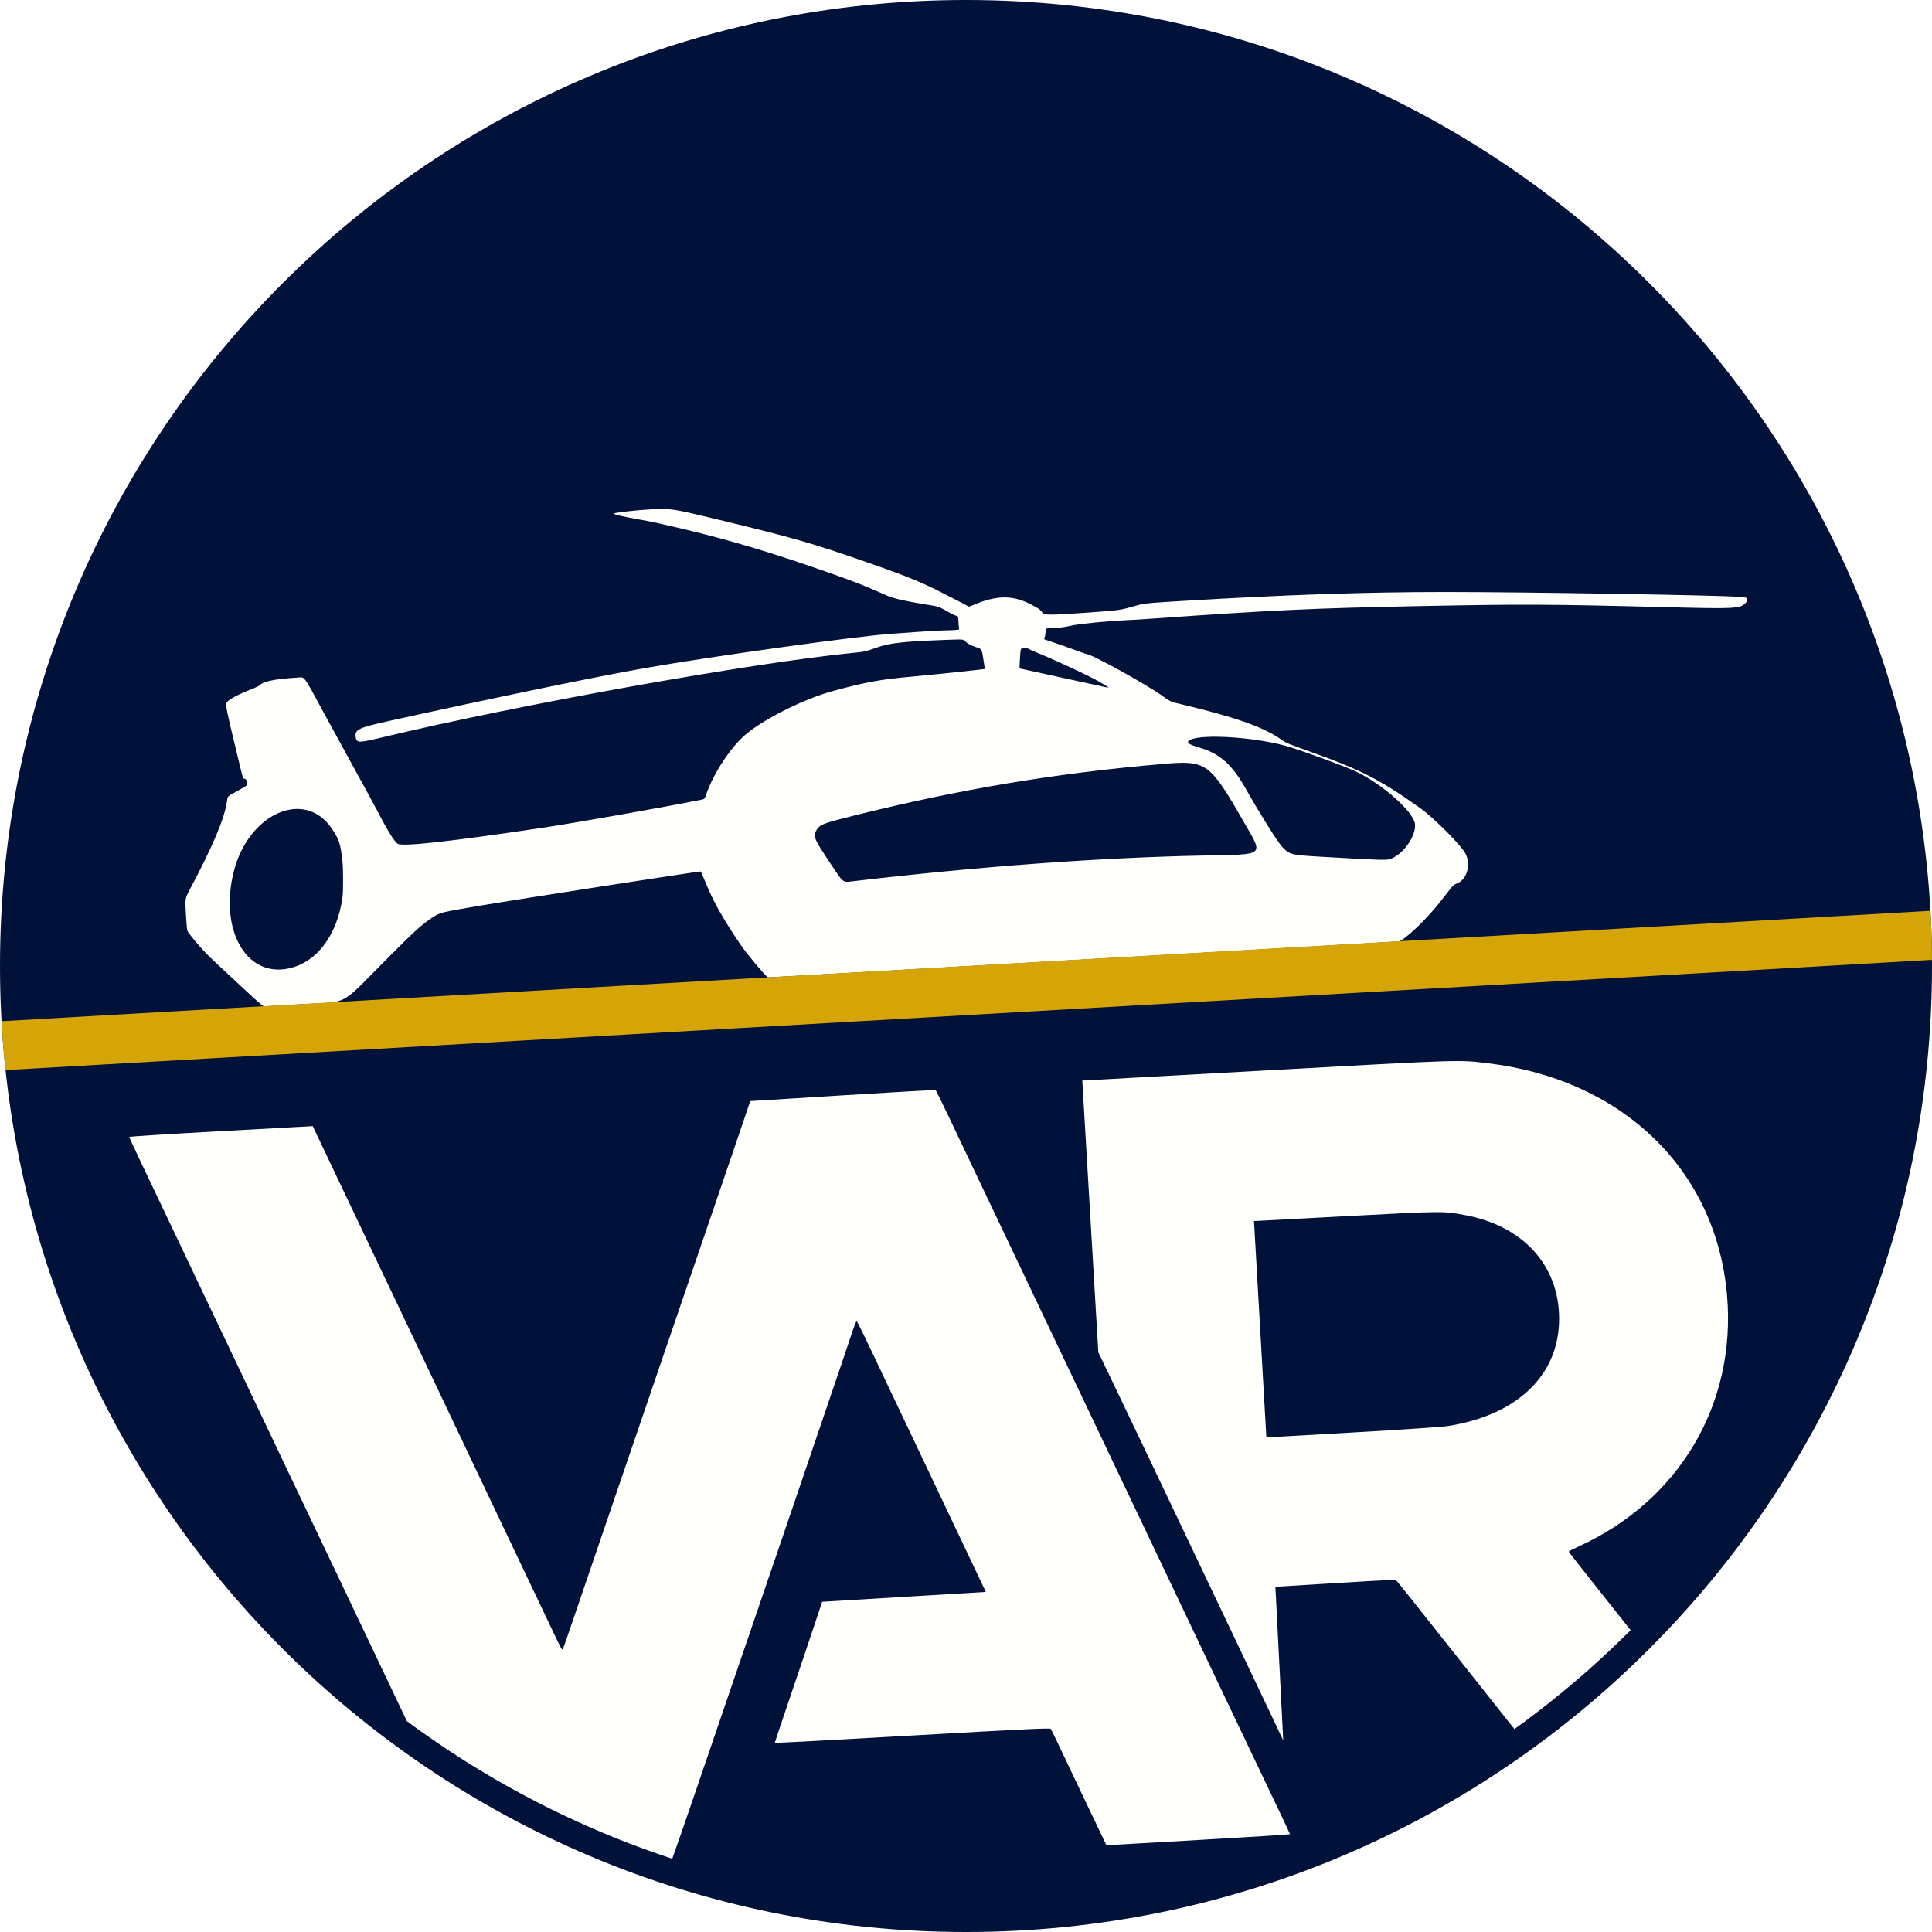
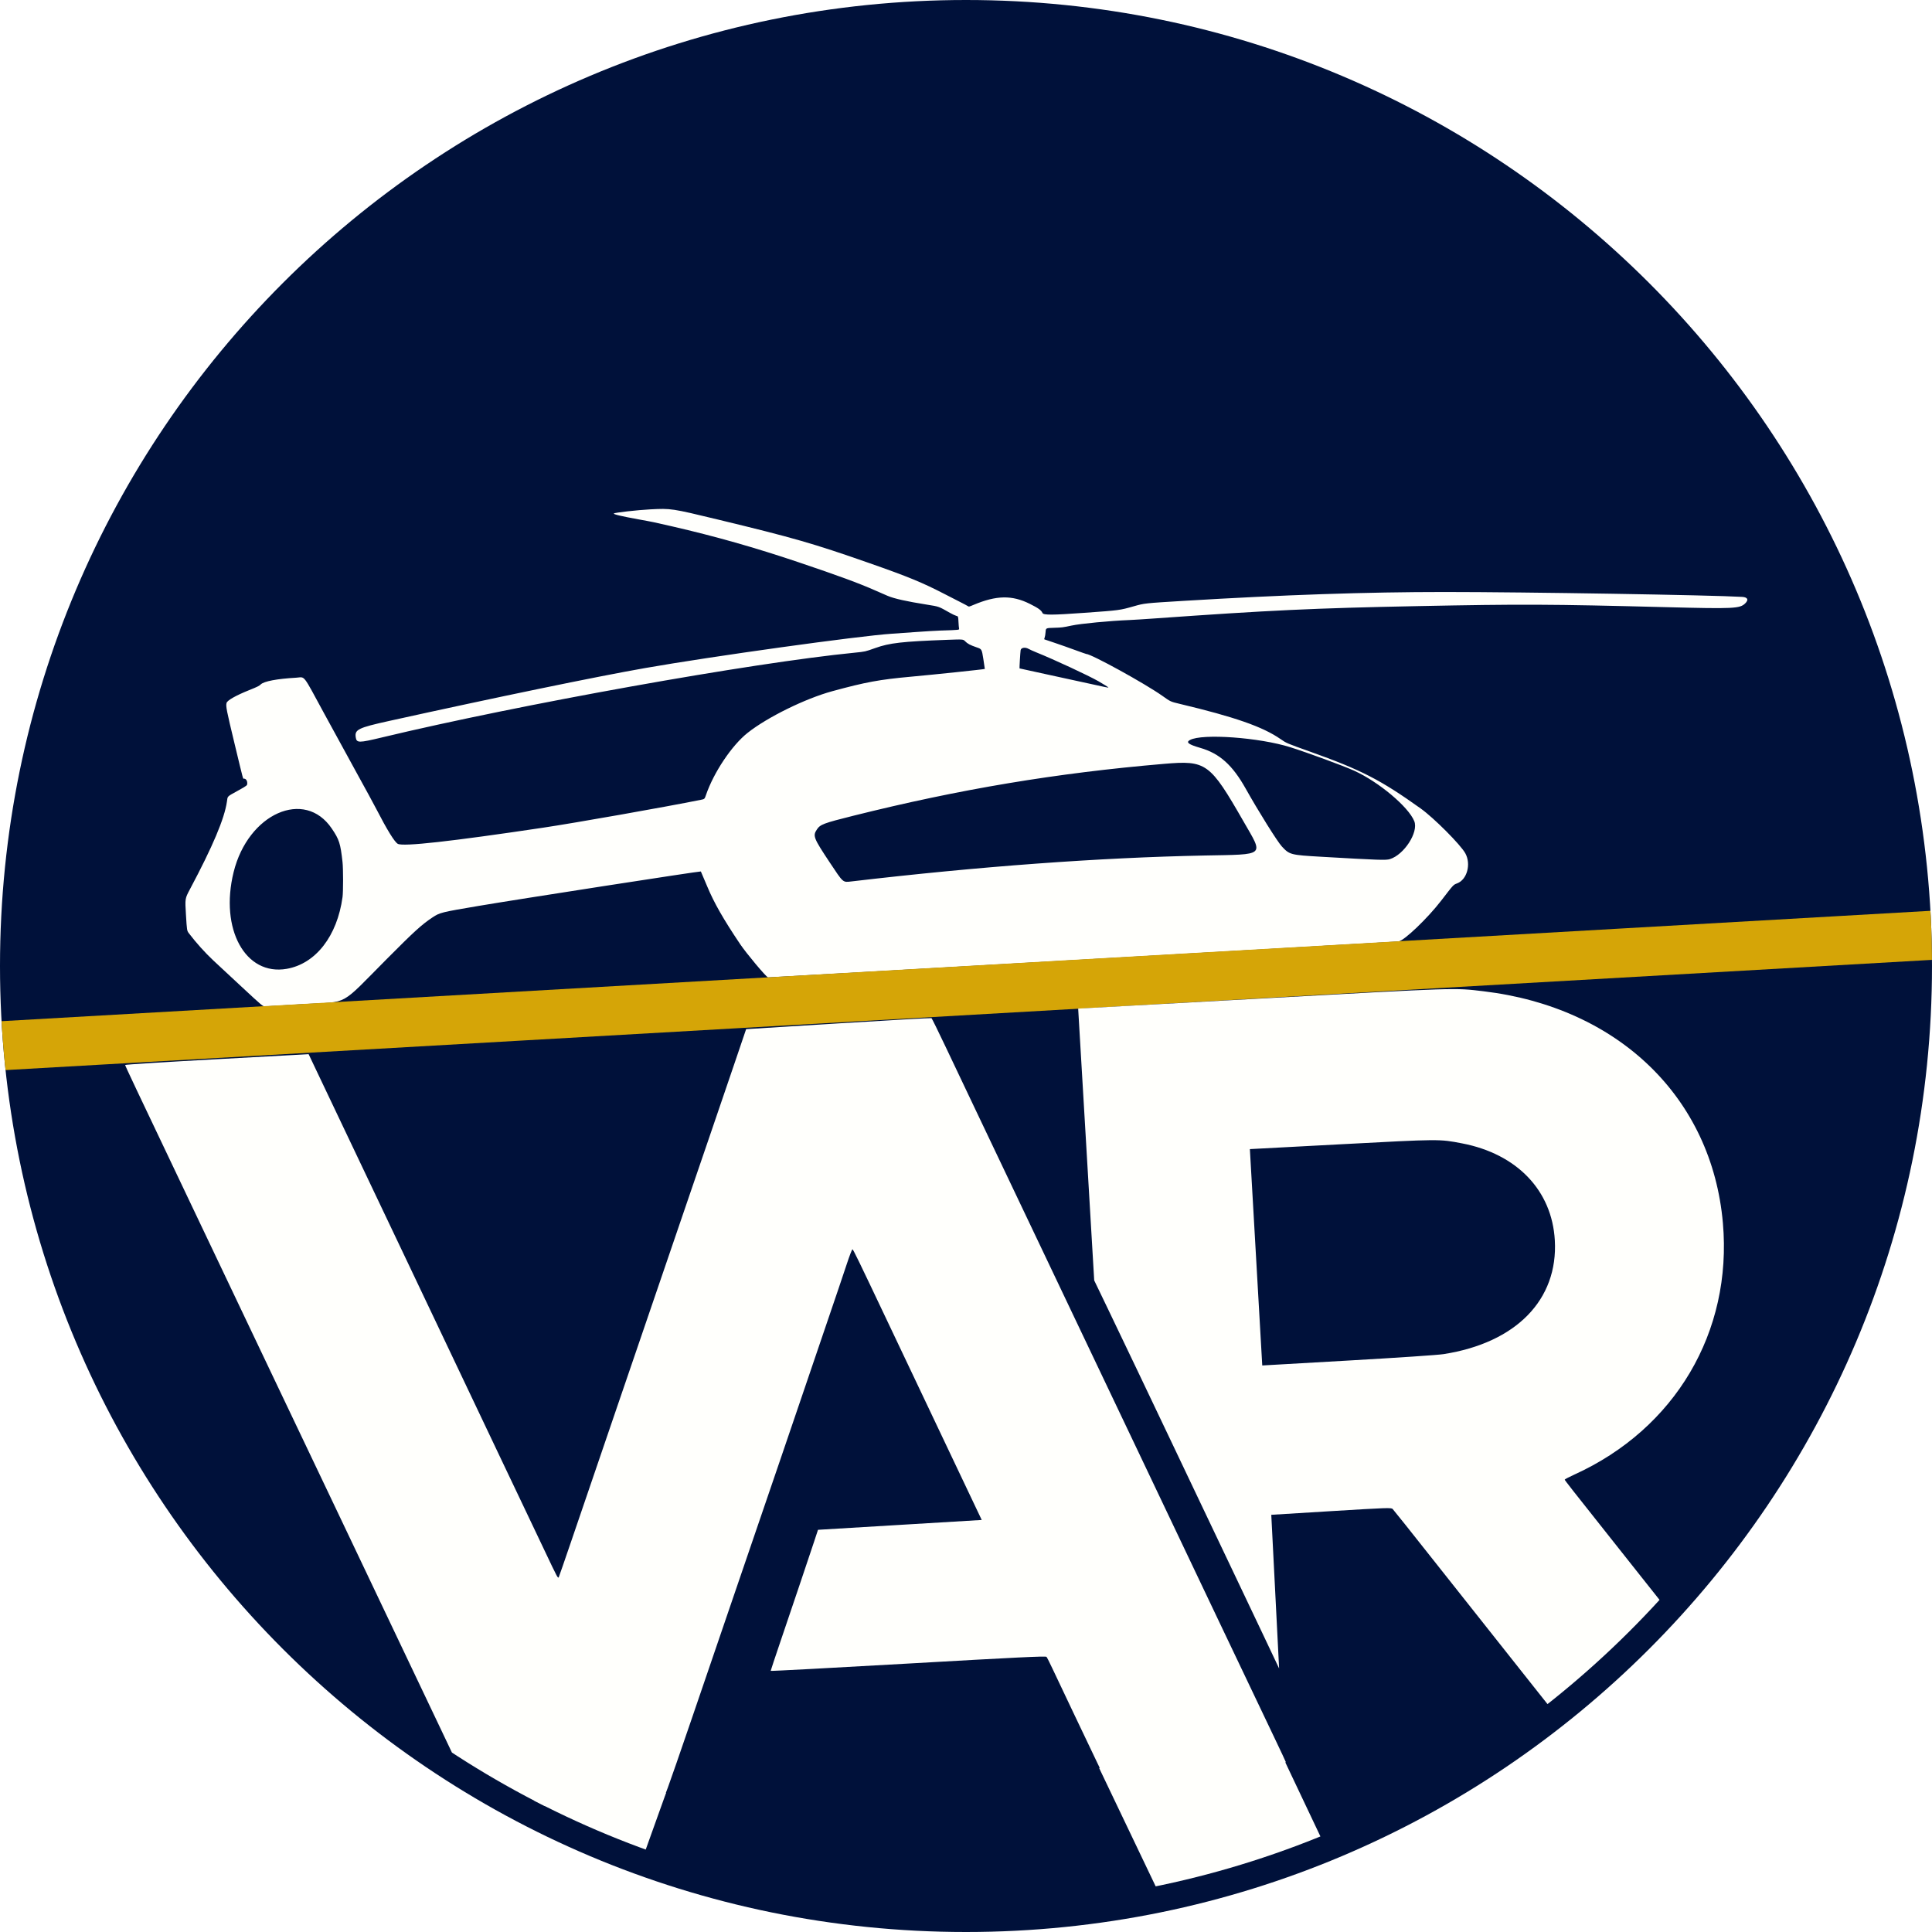
<svg xmlns="http://www.w3.org/2000/svg" viewBox="0 0 512 512" width="512" height="512">
  <defs>
    <clipPath id="n2">
      <circle cx="256" cy="256" r="256" />
    </clipPath>
  </defs>
  <g clip-path="url(#n2)">
    <circle cx="256" cy="256" r="256" fill="#00113A" />
    <g fill="#FFFFFC" transform="translate(49.00,134.89) scale(0.414)">
      <path d="M35.7 305.27C27.86 297.99 20 290.67 18.23 289.02C12.94 284.07 7.26 277.76 2.59 271.63C1.3 269.94 1.3 269.94 0.67 259.67C0.04 249.4 0.04 249.4 3.21 243.43C17.85 215.93 25.31 198.26 26.9 187.33C27.45 183.58 26.65 184.36 34.25 180.13C39.92 176.97 39.91 176.98 39.91 175.49C39.91 173.85 39.02 172.61 37.83 172.6C37.11 172.6 37.81 175.22 31.69 149.81C26.64 128.87 26.11 126.2 26.67 124.15C27.12 122.49 32.62 119.37 41.13 115.95C46.53 113.78 47.49 113.3 48.58 112.26C50.67 110.26 58.97 108.69 71.24 107.99C77.19 107.64 74.98 104.81 89.29 131.15C96.15 143.79 105.73 161.29 110.57 170.04C115.41 178.79 120.75 188.62 122.44 191.88C129.48 205.52 134.23 213.21 136.29 214.34C139.72 216.22 170.18 212.83 229.23 204.01C250.02 200.91 306.75 190.88 330.23 186.17C332.66 185.68 332.66 185.68 333.54 183.12C338.5 168.63 350.1 151.3 360.17 143.32C372.8 133.3 397.13 121.34 414.41 116.63C435.84 110.79 444.66 109.17 464.81 107.34C479.81 105.98 511.76 102.62 512.05 102.38C512.08 102.36 511.65 99.49 511.1 96.01C510.1 89.68 510.1 89.68 506.87 88.58C502.65 87.13 501 86.26 499.45 84.67C498.18 83.37 498.18 83.37 487.88 83.75C459.05 84.82 451.08 85.73 441.9 89.01C435.4 91.33 435.45 91.31 428.8 91.97C362.81 98.45 214.12 125.11 126.21 146.21C111.13 149.83 109.91 149.82 109.35 146.09C108.62 141.18 110.96 140.04 130.7 135.68C199.78 120.43 262.82 107.4 294.63 101.81C336.98 94.36 431.41 81.22 452.54 79.84C455.13 79.67 462.05 79.18 467.91 78.75C473.77 78.33 480.74 77.91 483.41 77.82C496.02 77.41 495.76 77.44 495.55 76.49C495.44 76.03 495.28 74.08 495.18 72.17C495.01 68.69 495.01 68.69 493.75 68.38C493.06 68.2 491.24 67.34 489.71 66.47C482.4 62.32 482.87 62.48 475.05 61.23C461.69 59.09 454.17 57.41 449.82 55.59C448.42 55 444.91 53.47 442.02 52.19C431.61 47.57 418.28 42.66 392.8 34.08C364.87 24.67 339.59 17.5 311.76 11.09C299.95 8.37 299.99 8.38 290.21 6.6C279.38 4.63 274.04 3.36 274.55 2.87C275.14 2.3 289.73 0.65 297.88 0.23C311.16 -0.46 311.55 -0.4 341.15 6.74C389.7 18.46 402.15 22.04 437.97 34.58C462.99 43.33 472.02 47.05 486.52 54.55C489.7 56.2 494.13 58.47 496.36 59.59C498.58 60.72 500.74 61.86 501.14 62.13C501.87 62.62 501.89 62.62 504.82 61.38C519.4 55.23 529.43 55.03 540.79 60.69C546.35 63.46 548.17 64.78 548.98 66.6C549.58 67.97 555.31 67.94 575.92 66.45C598.39 64.83 598.39 64.83 607.34 62.29C614.29 60.32 614.14 60.33 639.56 58.79C703.41 54.93 756.26 53.13 806.36 53.13C858.12 53.13 977.54 55.09 996.82 56.26C1000.43 56.48 1001.17 58.14 998.71 60.49C995.29 63.76 991.43 63.94 948.73 62.85C873.08 60.91 856.08 60.83 788.97 62.17C722.22 63.5 694.67 64.8 620.01 70.11C613.86 70.55 607 70.98 604.77 71.07C591.89 71.59 573.5 73.35 567.47 74.64C561.97 75.82 561.32 75.9 556.36 76.04C551.11 76.19 551.11 76.19 550.94 78.75C550.84 80.16 550.57 81.77 550.34 82.33C550.01 83.11 549.99 83.38 550.24 83.47C550.42 83.53 553.42 84.55 556.9 85.72C560.39 86.9 566.25 88.96 569.93 90.32C573.61 91.67 576.74 92.77 576.89 92.77C580.14 92.77 614.7 111.79 625.81 119.69C630.93 123.34 630.93 123.34 636.87 124.75C672.02 133.12 689.95 139.38 701.29 147.24C705.18 149.93 705.18 149.93 720.24 155.31C752.95 166.98 765.35 173.35 790.99 191.66C799.5 197.73 816.67 214.97 819.64 220.42C823.42 227.36 820.75 237.21 814.42 239.63C811.9 240.59 812.26 240.2 804.25 250.61C795.46 262.02 780.6 276.24 776.87 276.82C775.66 277 373.53 299.94 373.25 299.84C371.87 299.33 359.32 284.34 355.46 278.59C344.66 262.51 338.75 252.16 334.39 241.69C332.21 236.45 330.36 232.1 330.28 232.02C329.97 231.71 213.68 249.73 187.97 254.08C164.08 258.12 163.13 258.35 158.5 261.43C151.54 266.06 146.73 270.44 129.11 288.18C98.73 318.77 105.03 315.29 77.25 316.85C63.91 317.61 52.31 318.29 51.48 318.37C49.96 318.52 49.96 318.52 35.7 305.27ZM65.16 294.35C83.73 291.12 97.51 273.39 100.91 248.38C101.38 244.97 101.37 230.17 100.9 226C99.56 213.99 98.8 211.61 94.02 204.55C76.64 178.83 40.43 194.92 31.18 232.47C22.2 268.91 38.7 298.96 65.16 294.35ZM426.51 238.42C508.82 228.76 585.47 223.14 652.64 221.81C692.24 221.03 690.56 222.48 677.71 200.11C656.08 162.43 653.86 160.82 626.75 163.14C557.73 169.02 495.94 179.34 427.86 196.36C408.78 201.13 406.7 201.91 404.56 205.13C401.84 209.25 402.31 210.47 412.79 226.27C421.54 239.45 421.09 239.05 426.51 238.42ZM771.34 224.12C780.47 221.3 789.76 206.88 786.96 199.86C783.31 190.7 764.16 174.62 748.38 167.48C741.64 164.43 718.63 155.97 707.64 152.51C687.74 146.23 651.12 143.59 643.34 147.88C640.63 149.37 642.43 150.74 649.96 152.91C662.3 156.47 670.56 163.87 679.03 178.98C687.23 193.6 699.29 212.89 702.16 215.99C707.1 221.32 707.66 221.47 727.59 222.62C764.71 224.76 768.81 224.9 771.34 224.12ZM591.15 114.24C591.15 114.08 588 112.11 584.82 110.28C578.3 106.55 556.35 96.34 545.07 91.8C543.08 91 540.82 89.97 540.03 89.52C537.82 88.26 535.19 88.74 534.96 90.44C534.72 92.22 534.14 101.92 534.27 102.04C534.33 102.09 541.55 103.67 550.3 105.55C559.05 107.43 571.61 110.17 578.21 111.63C589.8 114.19 591.15 114.47 591.15 114.24Z" fill-rule="evenodd" />
    </g>
    <g transform="translate(256,256) rotate(-3.275)">
      <rect x="-614.4" y="0" width="1228.8" height="13" fill="#D5A507" />
    </g>
    <g transform="rotate(-3.275 256 256)">
      <defs>
        <clipPath id="wc2">
          <circle cx="256" cy="256" r="249.00" />
        </clipPath>
      </defs>
      <g clip-path="url(#wc2)">
-         <g fill="#FFFFFC" transform="translate(32.03,288.10) scale(0.42394)">
+         <g fill="#FFFFFC" transform="translate(32.03,269.00) scale(0.42394)">
          <path d="M195.1 478.09C193.93 477.63 193.3 476.14 173.69 427.85C169.31 417.07 161.96 399.04 157.36 387.77C144.85 357.16 130.53 321.99 124.7 307.6C121.86 300.58 116.25 286.82 112.24 277.02C99.77 246.52 89.4 221.12 84.01 207.84C76.29 188.85 63.1 156.48 36.82 92.04C5.35 14.87 0 1.67 0 1.08C0 0.81 25.85 0.66 57.45 0.74L114.9 0.89L119.73 12.77C122.38 19.3 128.74 34.93 133.87 47.51C145.14 75.16 159.52 110.48 170.14 136.58C174.45 147.19 182.06 165.9 187.05 178.15C196.26 200.76 206.8 226.67 220.74 260.99C224.99 271.44 230.49 284.93 232.96 290.97C235.43 297.02 240.44 309.31 244.09 318.29C251.9 337.51 251.75 337.2 252.42 336.01C252.69 335.53 256.69 325.8 261.33 314.39C269.84 293.41 277.55 274.47 295.12 231.29C300.44 218.23 308.05 199.52 312.04 189.73C318.74 173.26 325.93 155.59 346.48 105.11C350.8 94.49 358.42 75.79 363.41 63.54C368.4 51.29 376.16 32.19 380.66 21.08L388.83 0.89L446.64 0.59C478.44 0.43 504.66 0.45 504.91 0.64C505.16 0.82 508.67 9.11 512.7 19.04C516.73 28.98 524.11 47.13 529.11 59.38C541.84 90.6 555.55 124.24 565.9 149.64C570.75 161.56 578.1 179.6 582.23 189.73C586.36 199.85 593.99 218.56 599.17 231.29C604.36 244.03 612.91 265.01 618.18 277.91C633.59 315.68 644.01 341.24 650.83 358.08C654.35 366.73 659.95 380.49 663.29 388.66C666.63 396.82 673.22 412.99 677.95 424.58C682.68 436.18 689.46 452.8 693.03 461.52C696.6 470.24 699.52 477.52 699.52 477.7C699.52 477.88 673.66 478.03 642.04 478.03L584.56 478.03L581.68 471.05C577.2 460.19 560.23 418.53 557.18 410.93C555.68 407.17 554.19 403.76 553.87 403.36C553.42 402.77 535.39 402.61 467.27 402.61C419.95 402.61 381.24 402.46 381.24 402.26C381.24 402.07 384.56 393.72 388.61 383.71C396.8 363.5 408.21 335.11 412.82 323.49L415.81 315.92L467.08 315.77L518.34 315.62L513.87 304.63C511.41 298.59 505.44 283.89 500.59 271.97C495.75 260.05 487.88 240.68 483.1 228.92C478.32 217.16 470.83 198.72 466.45 187.95C450.59 148.87 447.82 142.25 447.34 142.09C447.07 142 445.2 146.13 443.18 151.28C441.16 156.42 434.67 172.52 428.75 187.05C422.83 201.59 414.81 221.36 410.93 231C407.04 240.63 399.56 259.07 394.3 271.97C376.24 316.27 366.82 339.41 358.64 359.56C345.14 392.83 338.8 408.42 330.37 429.04C311.03 476.38 310.36 477.95 309.1 478.28C307.23 478.79 196.4 478.6 195.1 478.09ZM881.95 474.91C879.81 472 876.03 466.65 856.48 438.84C852.23 432.79 840.49 416.09 830.38 401.72C820.26 387.35 807.21 368.78 801.36 360.45C784.84 336.91 776.14 324.62 775.21 323.48C774.4 322.5 772.01 322.45 736.79 322.59L699.23 322.74L698.93 370.83L698.63 418.92L690.21 398.15C685.57 386.72 677.74 367.49 672.81 355.4C667.87 343.32 660.52 325.28 656.47 315.32C652.42 305.36 644.8 286.65 639.54 273.75C634.28 260.85 625.94 240.41 621.01 228.33C616.08 216.24 608.68 198.2 604.57 188.24L597.09 170.13L596.94 85.03L596.79 -0.07L711.55 0.16C835.48 0.41 832.04 0.32 850.36 3.58C934.1 18.49 989.12 78.21 991.5 156.77C993.56 225.09 954.38 283.51 889.7 308.51C886.35 309.81 883.62 311.05 883.61 311.28C883.61 311.67 888.25 318.33 910.61 350.06C915.44 356.92 922.68 367.21 926.69 372.92C930.71 378.64 938.14 389.19 943.21 396.38C948.28 403.56 955.61 413.98 959.5 419.54C963.39 425.09 972.96 438.72 980.78 449.82C999.57 476.5 1000 477.12 1000 477.61C1000 477.84 973.95 478.03 942.12 478.03C884.24 478.03 884.24 478.03 881.95 474.91ZM812.44 228.62C858.16 224.16 885.99 198.77 885.99 161.52C885.99 130.34 865.44 106.28 831.53 97.74C817.42 94.19 818.24 94.23 756.09 93.98L698.93 93.75L698.93 161.48L698.93 229.22L752.61 229.22C784.27 229.22 808.81 228.97 812.44 228.62Z" fill-rule="evenodd" />
+           <path d="M192.83 474.62 L311.60 474.62 L252.04 614.97 L252.04 614.97 ZM582.75 474.62 L697.88 474.62 L780.63 678.62 L666.26 678.62 ZM887.32 474.62 L997.18 474.62 L1138.70 678.62 L1067.96 678.62 Z" />
        </g>
      </g>
    </g>
  </g>
</svg>
